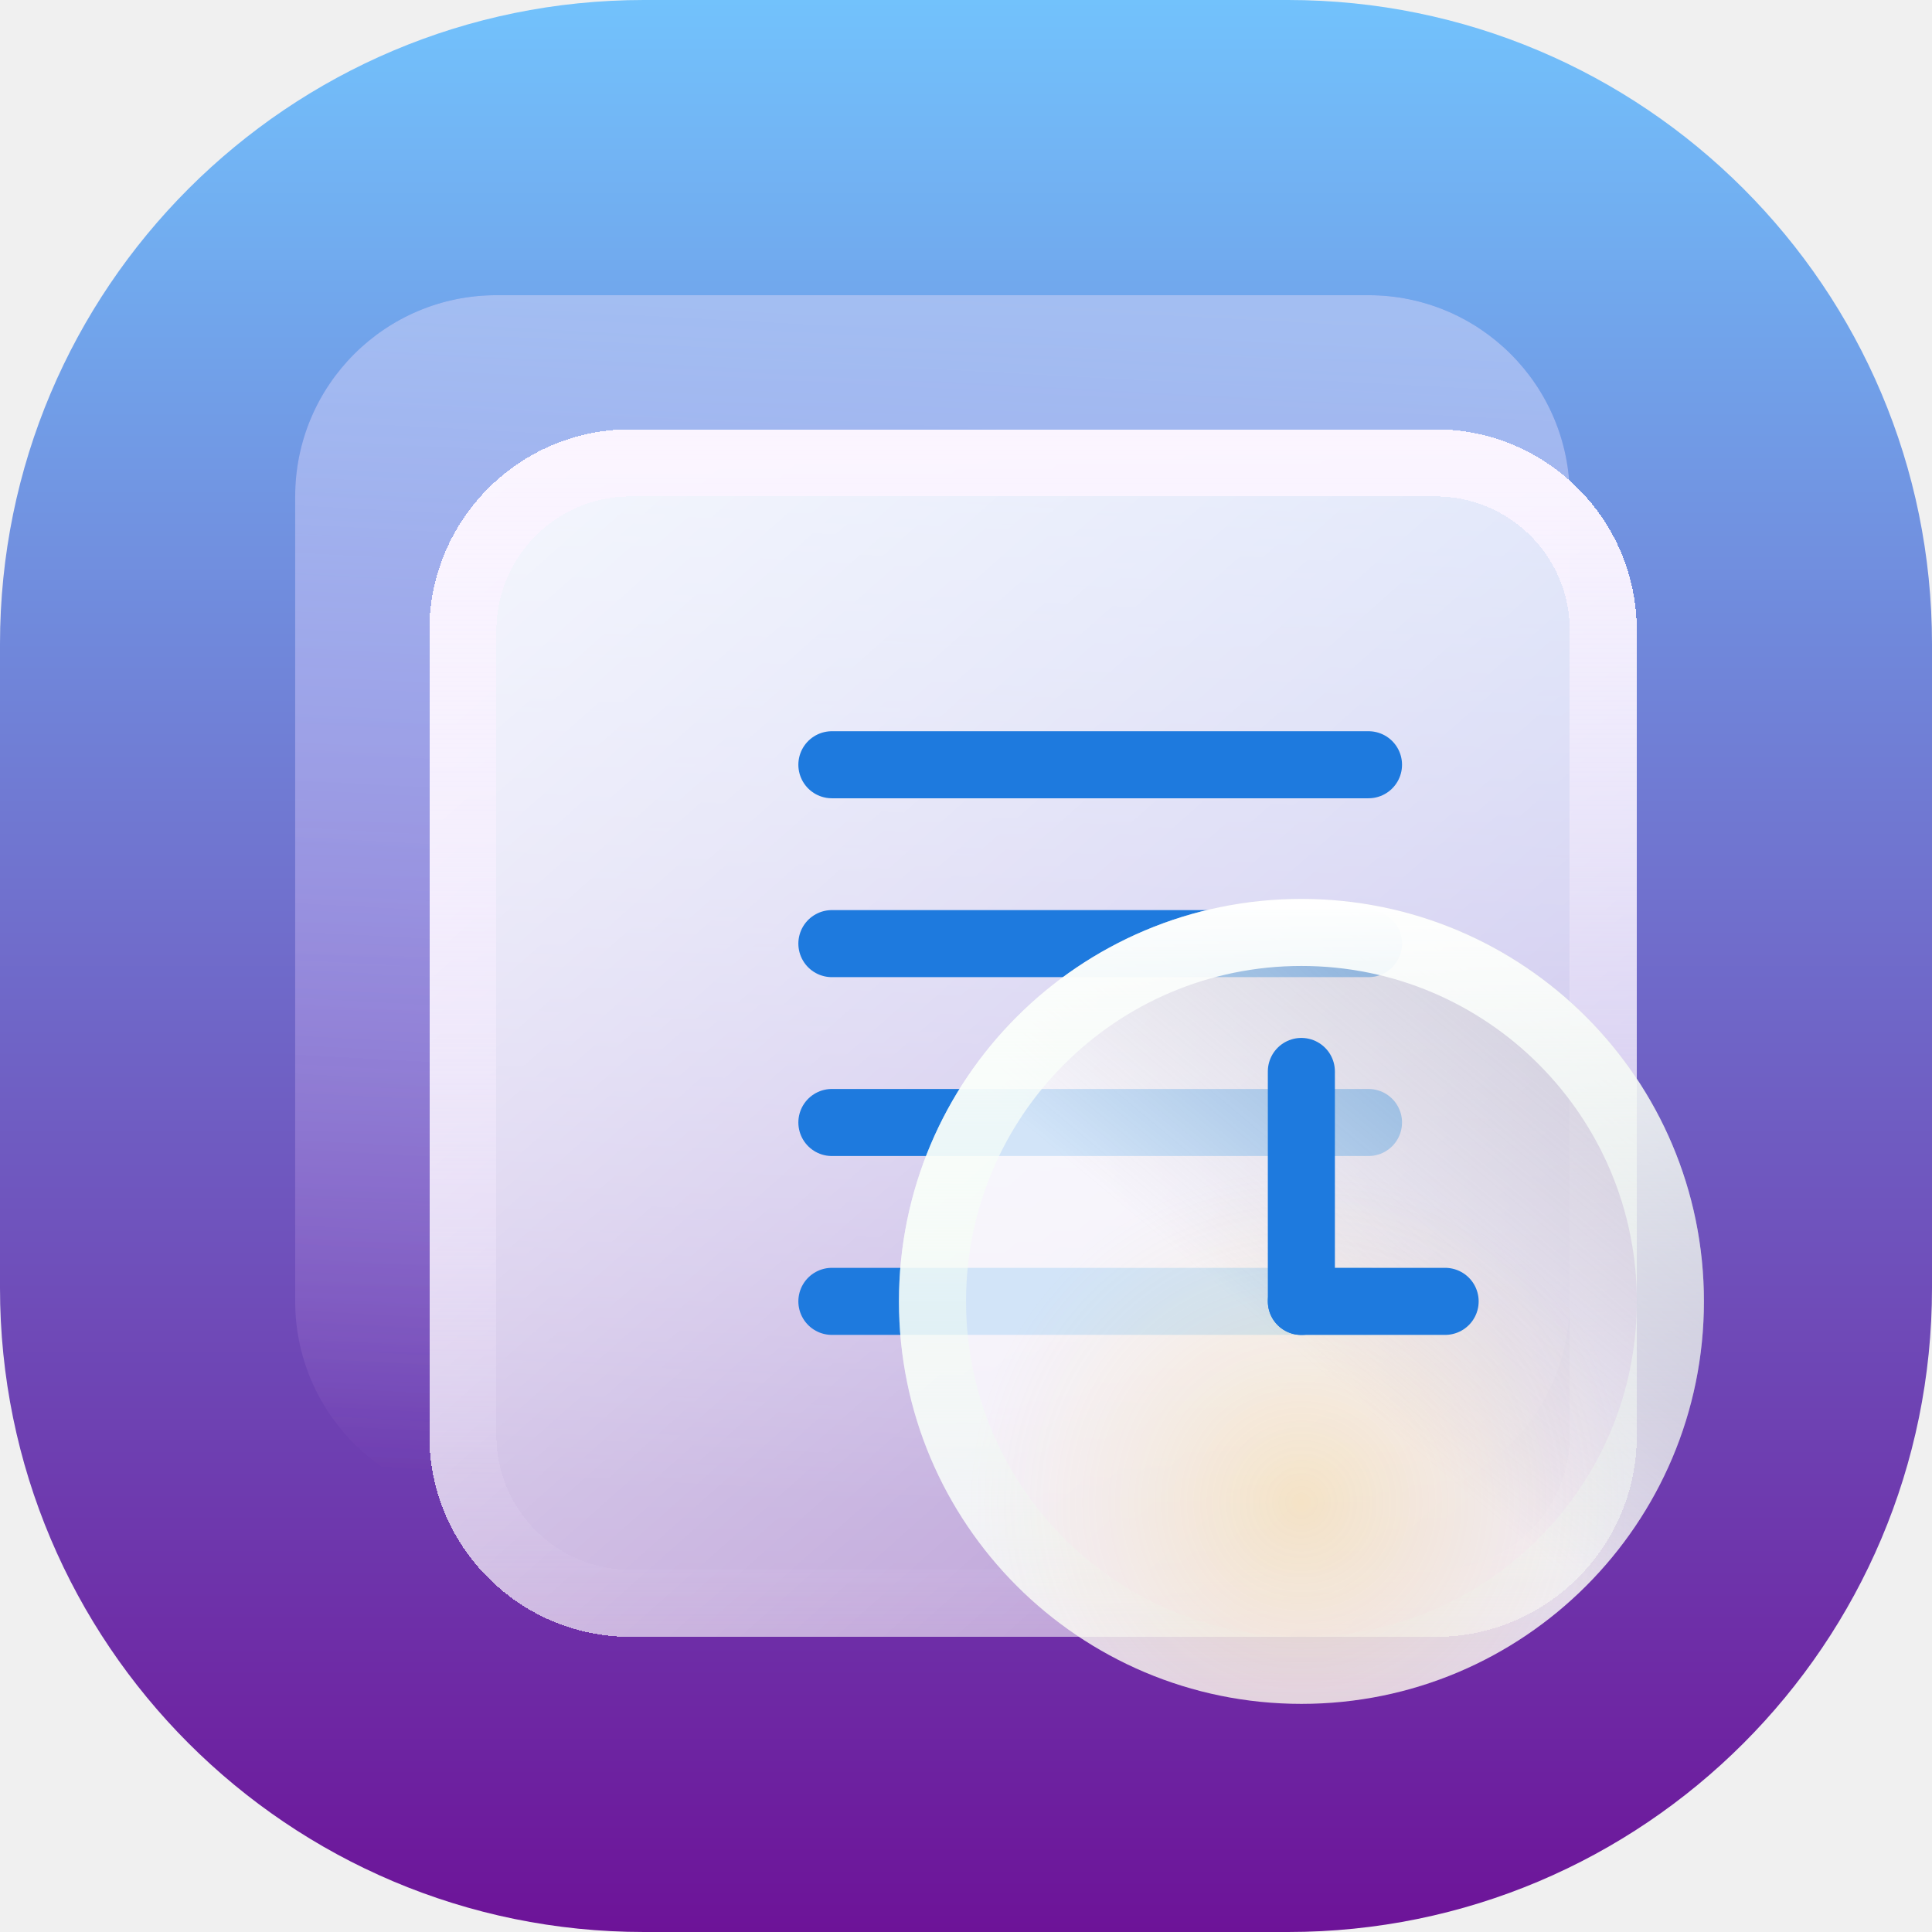
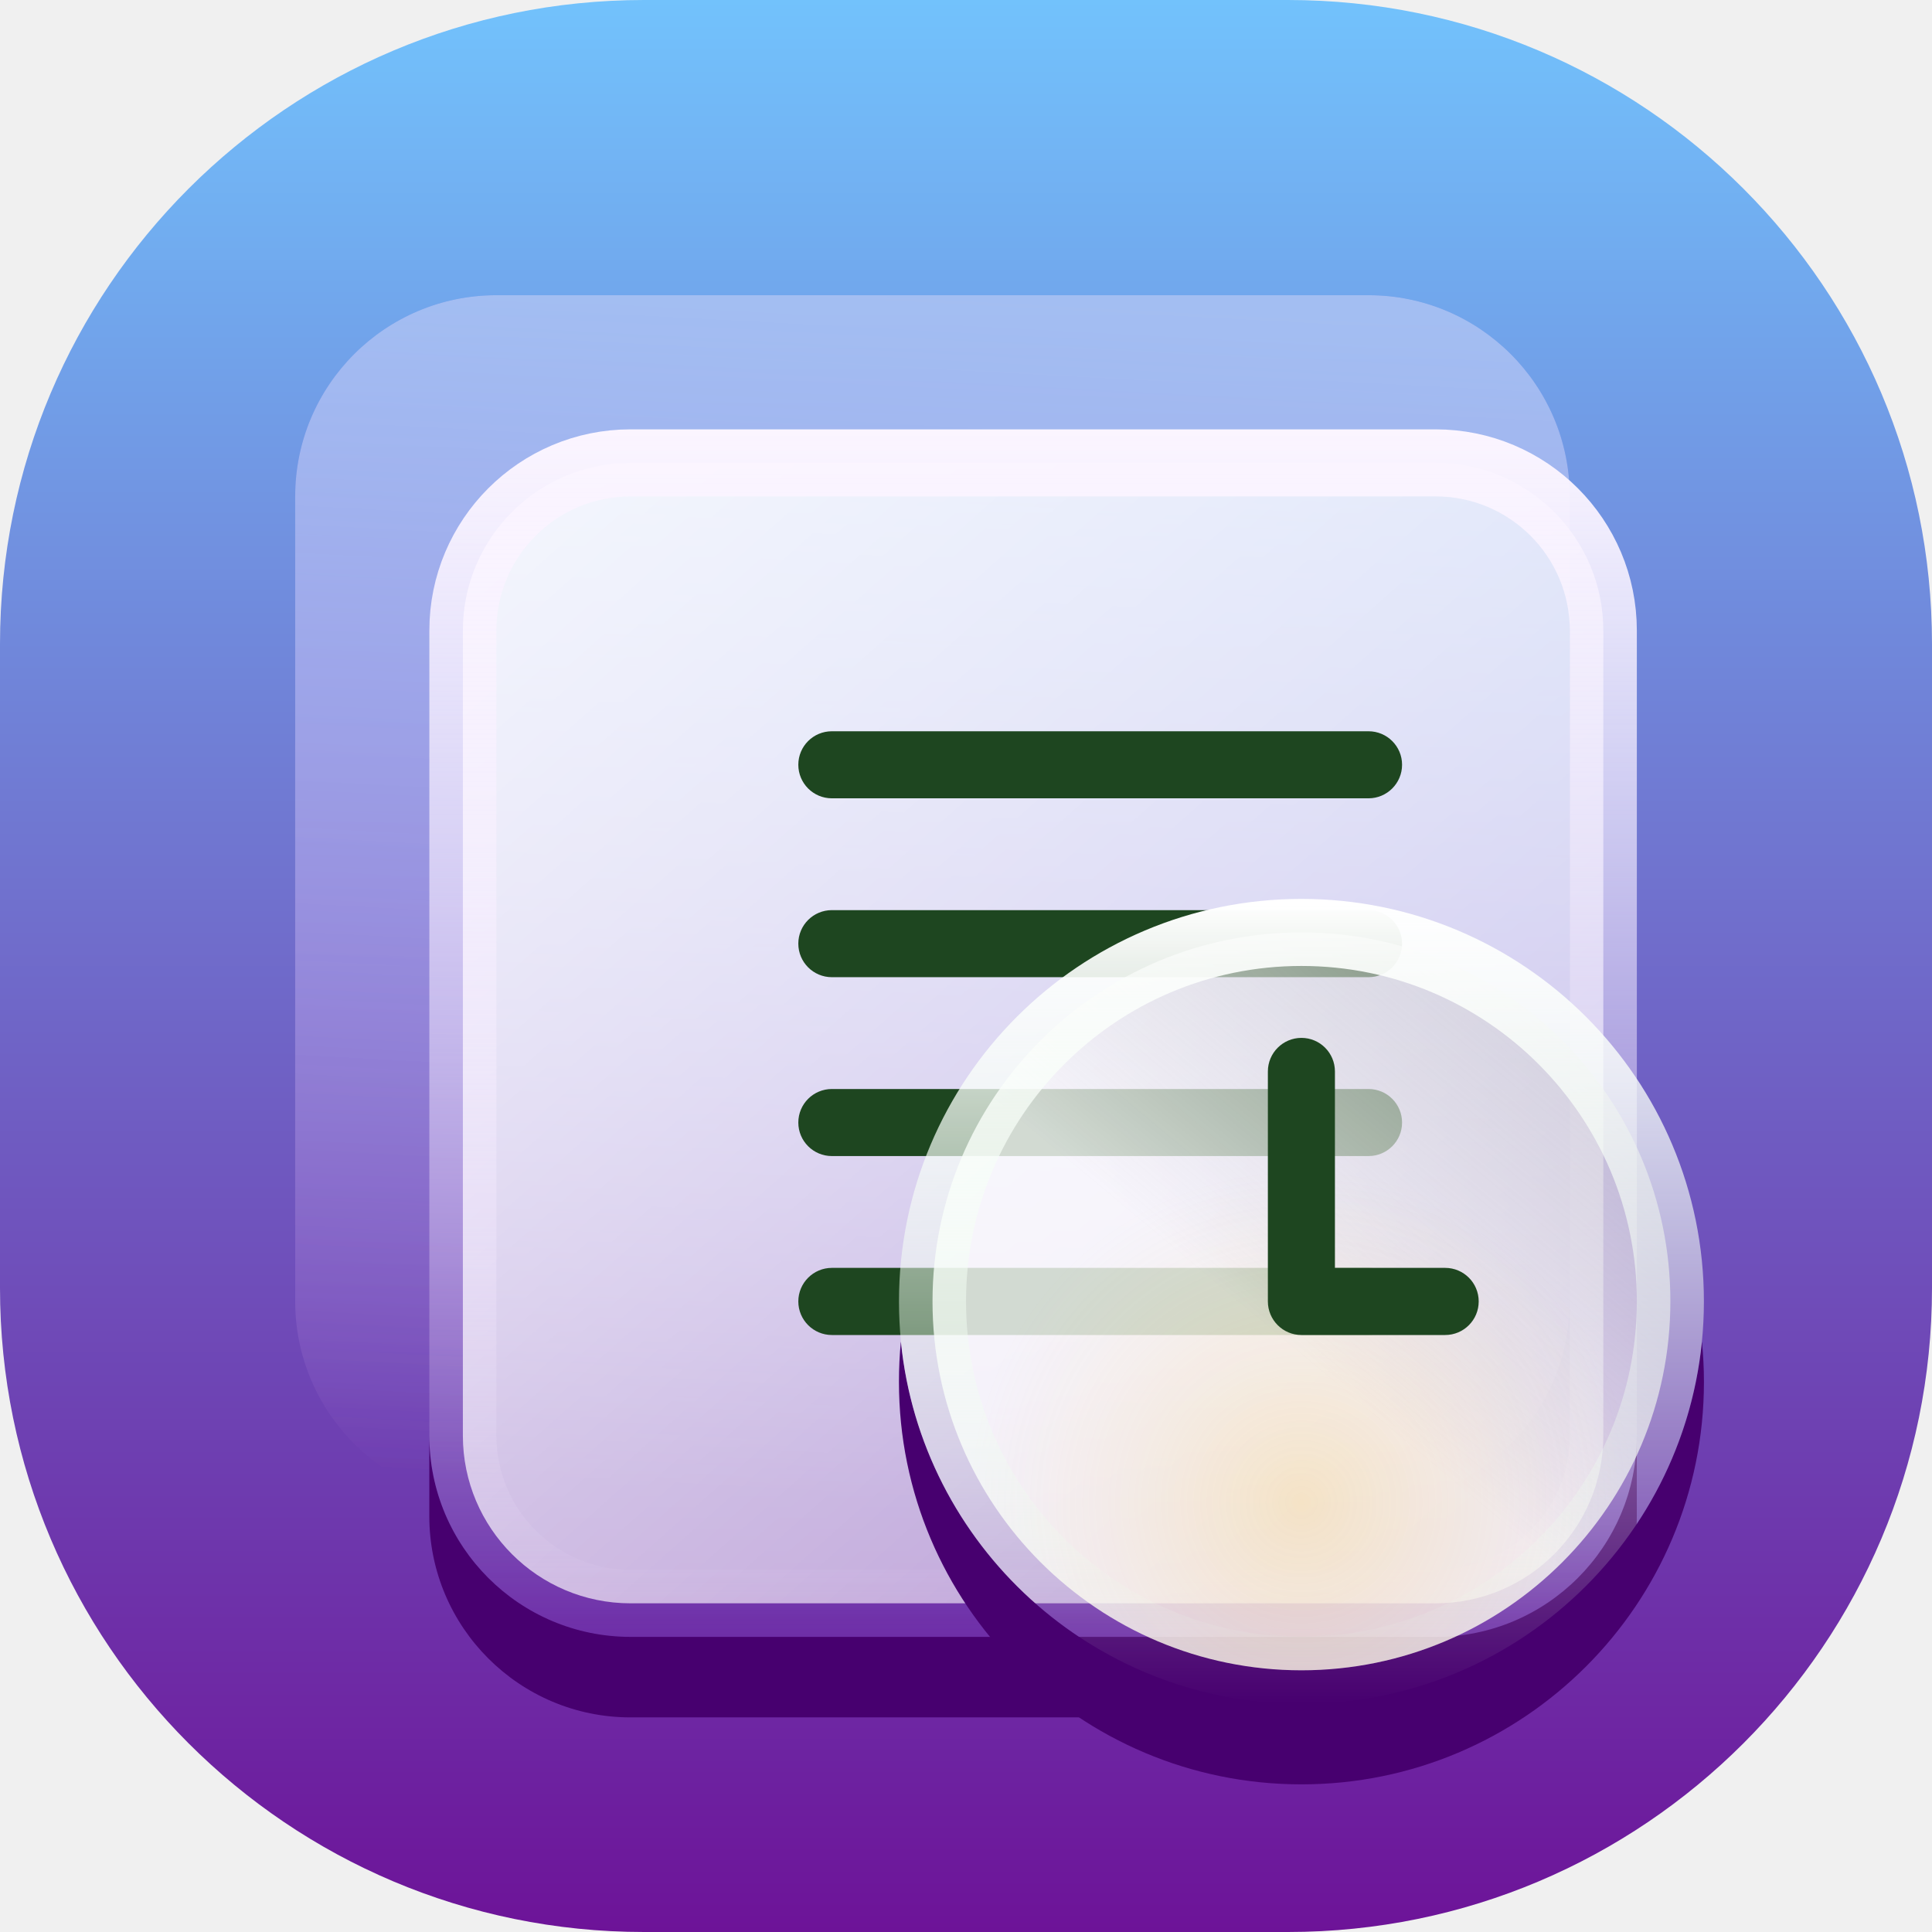
<svg xmlns="http://www.w3.org/2000/svg" width="24" height="24" viewBox="0 0 24 24" fill="none">
-   <rect width="24" height="24" rx="8" fill="url(#paint0_linear_4969_8745)" />
-   <path d="M3.667 16.166L3.667 6.167C3.667 4.786 4.786 3.667 6.167 3.667L17 3.667C18.381 3.667 19.5 4.786 19.5 6.167V16.166C19.5 17.547 18.381 18.666 17 18.666H6.167C4.786 18.666 3.667 17.547 3.667 16.166Z" fill="url(#paint1_linear_4969_8745)" />
-   <path d="M3.667 16.166L3.667 6.167C3.667 4.786 4.786 3.667 6.167 3.667L17 3.667C18.381 3.667 19.5 4.786 19.5 6.167V16.166C19.5 17.547 18.381 18.666 17 18.666H6.167C4.786 18.666 3.667 17.547 3.667 16.166Z" fill="url(#paint2_linear_4969_8745)" />
-   <path d="M5.333 17.834V7.833C5.333 6.453 6.453 5.333 7.833 5.333H17.833C19.214 5.333 20.333 6.453 20.333 7.833V17.834C20.333 19.214 19.214 20.334 17.833 20.334H7.833C6.453 20.334 5.333 19.214 5.333 17.834Z" fill="url(#paint3_linear_4969_8745)" shape-rendering="crispEdges" />
-   <path d="M5.75 17.834V7.833C5.75 6.683 6.683 5.75 7.833 5.75H17.833C18.984 5.75 19.917 6.683 19.917 7.833V17.834C19.917 18.984 18.984 19.917 17.833 19.917H7.833C6.683 19.917 5.75 18.984 5.75 17.834Z" stroke="url(#paint4_linear_4969_8745)" stroke-width="0.833" shape-rendering="crispEdges" />
-   <path d="M10.334 9.5L17 9.5" stroke="#1E7ADE" stroke-width="0.833" stroke-linecap="round" />
-   <path d="M10.334 11.722L17 11.722" stroke="#1E7ADE" stroke-width="0.833" stroke-linecap="round" />
-   <path d="M10.334 13.944L17 13.944" stroke="#1E7ADE" stroke-width="0.833" stroke-linecap="round" />
-   <path d="M10.334 16.166L17 16.166" stroke="#1E7ADE" stroke-width="0.833" stroke-linecap="round" />
-   <circle cx="16.167" cy="16.166" r="5" fill="url(#paint5_linear_4969_8745)" />
-   <circle cx="16.167" cy="16.166" r="5" fill="url(#paint6_radial_4969_8745)" fill-opacity="0.2" style="mix-blend-mode:plus-lighter" />
-   <circle cx="16.167" cy="16.166" r="4.583" stroke="url(#paint7_linear_4969_8745)" stroke-width="0.833" />
-   <path d="M16.166 16.167L16.166 13.31" stroke="#1E7ADE" stroke-width="0.833" stroke-linecap="round" />
-   <path d="M16.166 16.166H17.952" stroke="#1E7ADE" stroke-width="0.833" stroke-linecap="round" />
+   <g clip-path="url(#clip0_4487_17274)">
+     <rect width="24" height="24" rx="8" fill="url(#paint0_linear_4487_17274)" />
+     <path d="M3.667 16.166L3.667 6.167C3.667 4.786 4.786 3.667 6.167 3.667L17 3.667C18.381 3.667 19.5 4.786 19.5 6.167V16.166C19.5 17.547 18.381 18.666 17 18.666H6.167C4.786 18.666 3.667 17.547 3.667 16.166Z" fill="url(#paint1_linear_4487_17274)" />
+     <path d="M3.667 16.166L3.667 6.167C3.667 4.786 4.786 3.667 6.167 3.667L17 3.667C18.381 3.667 19.5 4.786 19.5 6.167V16.166C19.5 17.547 18.381 18.666 17 18.666H6.167C4.786 18.666 3.667 17.547 3.667 16.166Z" fill="url(#paint2_linear_4487_17274)" />
+     <path fill-rule="evenodd" clip-rule="evenodd" d="M5.333 17.834V18.834C5.333 20.214 6.453 21.334 7.833 21.334H17.833C19.214 21.334 20.333 20.214 20.333 18.834V17.834C20.333 19.214 19.214 20.334 17.833 20.334H7.833C6.453 20.334 5.333 19.214 5.333 17.834Z" fill="#47006F" />
+     <path d="M5.75 17.834V7.833C5.75 6.683 6.683 5.75 7.833 5.75H17.833C18.984 5.75 19.917 6.683 19.917 7.833V17.834C19.917 18.984 18.984 19.917 17.833 19.917H7.833C6.683 19.917 5.75 18.984 5.75 17.834Z" fill="url(#paint3_linear_4487_17274)" stroke="url(#paint4_linear_4487_17274)" stroke-width="0.833" />
+     <path d="M10.334 9.084C10.103 9.084 9.917 9.27 9.917 9.5C9.917 9.73 10.103 9.917 10.334 9.917L17 9.917C17.23 9.917 17.417 9.73 17.417 9.5C17.417 9.27 17.23 9.084 17 9.084H10.334Z" fill="#1E4620" />
+     <path d="M10.334 11.306C10.104 11.306 9.917 11.492 9.917 11.722C9.917 11.953 10.104 12.139 10.334 12.139H17C17.23 12.139 17.417 11.953 17.417 11.722C17.417 11.492 17.23 11.306 17 11.306L10.334 11.306Z" fill="#1E4620" />
+     <path d="M9.917 13.945C9.917 13.714 10.104 13.528 10.334 13.528H17C17.23 13.528 17.417 13.714 17.417 13.945C17.417 14.175 17.23 14.361 17 14.361H10.334C10.104 14.361 9.917 14.175 9.917 13.945Z" fill="#1E4620" />
+     <path d="M10.334 15.75C10.104 15.75 9.917 15.937 9.917 16.167C9.917 16.397 10.104 16.584 10.334 16.584H17C17.23 16.584 17.417 16.397 17.417 16.167C17.417 15.937 17.23 15.75 17 15.75H10.334Z" fill="#1E4620" />
+     <path d="M21.142 16.666C20.891 19.193 18.759 21.166 16.167 21.166C13.574 21.166 11.442 19.193 11.191 16.666C11.175 16.831 11.167 16.998 11.167 17.166C11.167 19.928 13.405 22.166 16.167 22.166C18.928 22.166 21.167 19.928 21.167 17.166C21.167 16.998 21.158 16.831 21.142 16.666Z" fill="#47006F" />
+     <circle cx="16.167" cy="16.166" r="4.583" fill="url(#paint5_linear_4487_17274)" />
+     <circle cx="16.167" cy="16.166" r="4.583" fill="url(#paint6_radial_4487_17274)" fill-opacity="0.2" style="mix-blend-mode:plus-lighter" />
+     <circle cx="16.167" cy="16.166" r="4.583" stroke="url(#paint7_linear_4487_17274)" stroke-width="0.833" />
+     <path d="M16.583 13.31C16.583 13.08 16.397 12.893 16.167 12.893C15.937 12.893 15.75 13.08 15.75 13.31V16.167C15.75 16.167 15.75 16.167 15.75 16.167C15.75 16.397 15.937 16.584 16.167 16.584H17.952C18.183 16.584 18.369 16.397 18.369 16.167C18.369 15.937 18.183 15.75 17.952 15.75H16.583L16.583 13.31Z" fill="#1E4620" />
+   </g>
  <defs>
-     <filter id="filter0_d_4969_8745" x="4.5" y="5.333" width="16.667" height="16.667" filterUnits="userSpaceOnUse" color-interpolation-filters="sRGB">
-       <feFlood flood-opacity="0" result="BackgroundImageFix" />
-       <feColorMatrix in="SourceAlpha" type="matrix" values="0 0 0 0 0 0 0 0 0 0 0 0 0 0 0 0 0 0 127 0" result="hardAlpha" />
-       <feOffset dy="0.833" />
-       <feGaussianBlur stdDeviation="0.417" />
-       <feComposite in2="hardAlpha" operator="out" />
-       <feColorMatrix type="matrix" values="0 0 0 0 0.098 0 0 0 0 0.358 0 0 0 0 0.621 0 0 0 1 0" />
-       <feBlend mode="normal" in2="BackgroundImageFix" result="effect1_dropShadow_4969_8745" />
-       <feBlend mode="normal" in="SourceGraphic" in2="effect1_dropShadow_4969_8745" result="shape" />
-     </filter>
-     <filter id="filter1_d_4969_8745" x="11.167" y="11.166" width="10" height="10.417" filterUnits="userSpaceOnUse" color-interpolation-filters="sRGB">
-       <feFlood flood-opacity="0" result="BackgroundImageFix" />
-       <feColorMatrix in="SourceAlpha" type="matrix" values="0 0 0 0 0 0 0 0 0 0 0 0 0 0 0 0 0 0 127 0" result="hardAlpha" />
-       <feOffset dy="0.417" />
-       <feComposite in2="hardAlpha" operator="out" />
-       <feColorMatrix type="matrix" values="0 0 0 0 0 0 0 0 0 0 0 0 0 0 0 0 0 0 0.25 0" />
-       <feBlend mode="normal" in2="BackgroundImageFix" result="effect1_dropShadow_4969_8745" />
-       <feBlend mode="normal" in="SourceGraphic" in2="effect1_dropShadow_4969_8745" result="shape" />
-     </filter>
-     <filter id="filter2_d_4969_8745" x="11.167" y="11.166" width="10" height="10.833" filterUnits="userSpaceOnUse" color-interpolation-filters="sRGB">
-       <feFlood flood-opacity="0" result="BackgroundImageFix" />
-       <feColorMatrix in="SourceAlpha" type="matrix" values="0 0 0 0 0 0 0 0 0 0 0 0 0 0 0 0 0 0 127 0" result="hardAlpha" />
-       <feOffset dy="0.833" />
-       <feComposite in2="hardAlpha" operator="out" />
-       <feColorMatrix type="matrix" values="0 0 0 0 0.098 0 0 0 0 0.361 0 0 0 0 0.631 0 0 0 1 0" />
-       <feBlend mode="normal" in2="BackgroundImageFix" result="effect1_dropShadow_4969_8745" />
-       <feBlend mode="normal" in="SourceGraphic" in2="effect1_dropShadow_4969_8745" result="shape" />
-     </filter>
-     <linearGradient id="paint0_linear_4969_8745" x1="12" y1="0" x2="12" y2="24" gradientUnits="userSpaceOnUse">
+     <linearGradient id="paint0_linear_4487_17274" x1="12" y1="0" x2="12" y2="24" gradientUnits="userSpaceOnUse">
      <stop stop-color="#72C2FC" />
      <stop offset="1" stop-color="#6D1398" />
    </linearGradient>
-     <linearGradient id="paint1_linear_4969_8745" x1="12" y1="18.666" x2="12.803" y2="3.71" gradientUnits="userSpaceOnUse">
+     <linearGradient id="paint1_linear_4487_17274" x1="12" y1="18.666" x2="12.803" y2="3.71" gradientUnits="userSpaceOnUse">
      <stop stop-color="#FC82FF" stop-opacity="0" />
      <stop offset="1" stop-color="#1E54DE" stop-opacity="0.5" />
    </linearGradient>
-     <linearGradient id="paint2_linear_4969_8745" x1="12" y1="18.666" x2="12.803" y2="3.71" gradientUnits="userSpaceOnUse">
+     <linearGradient id="paint2_linear_4487_17274" x1="12" y1="18.666" x2="12.803" y2="3.71" gradientUnits="userSpaceOnUse">
      <stop stop-color="white" stop-opacity="0" />
      <stop offset="1" stop-color="white" stop-opacity="0.5" />
    </linearGradient>
-     <linearGradient id="paint3_linear_4969_8745" x1="5.333" y1="5.333" x2="18.667" y2="20.334" gradientUnits="userSpaceOnUse">
+     <linearGradient id="paint3_linear_4487_17274" x1="5.333" y1="5.333" x2="18.667" y2="20.334" gradientUnits="userSpaceOnUse">
      <stop stop-color="white" stop-opacity="0.9" />
      <stop offset="1" stop-color="white" stop-opacity="0.5" />
    </linearGradient>
-     <linearGradient id="paint4_linear_4969_8745" x1="12.833" y1="5.333" x2="12.833" y2="20.334" gradientUnits="userSpaceOnUse">
+     <linearGradient id="paint4_linear_4487_17274" x1="12.833" y1="5.333" x2="12.833" y2="20.334" gradientUnits="userSpaceOnUse">
      <stop stop-color="#FBF5FF" />
      <stop offset="1" stop-color="#F4E6FF" stop-opacity="0" />
    </linearGradient>
-     <linearGradient id="paint5_linear_4969_8745" x1="15.333" y1="16.166" x2="19.5" y2="11.166" gradientUnits="userSpaceOnUse">
+     <linearGradient id="paint5_linear_4487_17274" x1="15.333" y1="16.166" x2="19.5" y2="11.166" gradientUnits="userSpaceOnUse">
      <stop stop-color="white" stop-opacity="0.8" />
      <stop offset="1" stop-color="#CCCCCC" stop-opacity="0.5" />
    </linearGradient>
-     <radialGradient id="paint6_radial_4969_8745" cx="0" cy="0" r="1" gradientUnits="userSpaceOnUse" gradientTransform="translate(16.1666 18.6665) rotate(90) scale(5)">
+     <radialGradient id="paint6_radial_4487_17274" cx="0" cy="0" r="1" gradientUnits="userSpaceOnUse" gradientTransform="translate(16.1667 18.6665) rotate(90) scale(5)">
      <stop stop-color="#FFB800" />
      <stop offset="0.83" stop-color="#ECC767" stop-opacity="0" />
    </radialGradient>
-     <linearGradient id="paint7_linear_4969_8745" x1="16.167" y1="11.166" x2="16.167" y2="21.166" gradientUnits="userSpaceOnUse">
+     <linearGradient id="paint7_linear_4487_17274" x1="16.167" y1="11.166" x2="16.167" y2="21.166" gradientUnits="userSpaceOnUse">
      <stop stop-color="white" />
      <stop offset="1" stop-color="#E7FFE8" stop-opacity="0" />
    </linearGradient>
-     <clipPath id="clip0_4969_8745">
+     <clipPath id="clip0_4487_17274">
      <rect width="24" height="24" fill="white" />
    </clipPath>
  </defs>
</svg>
